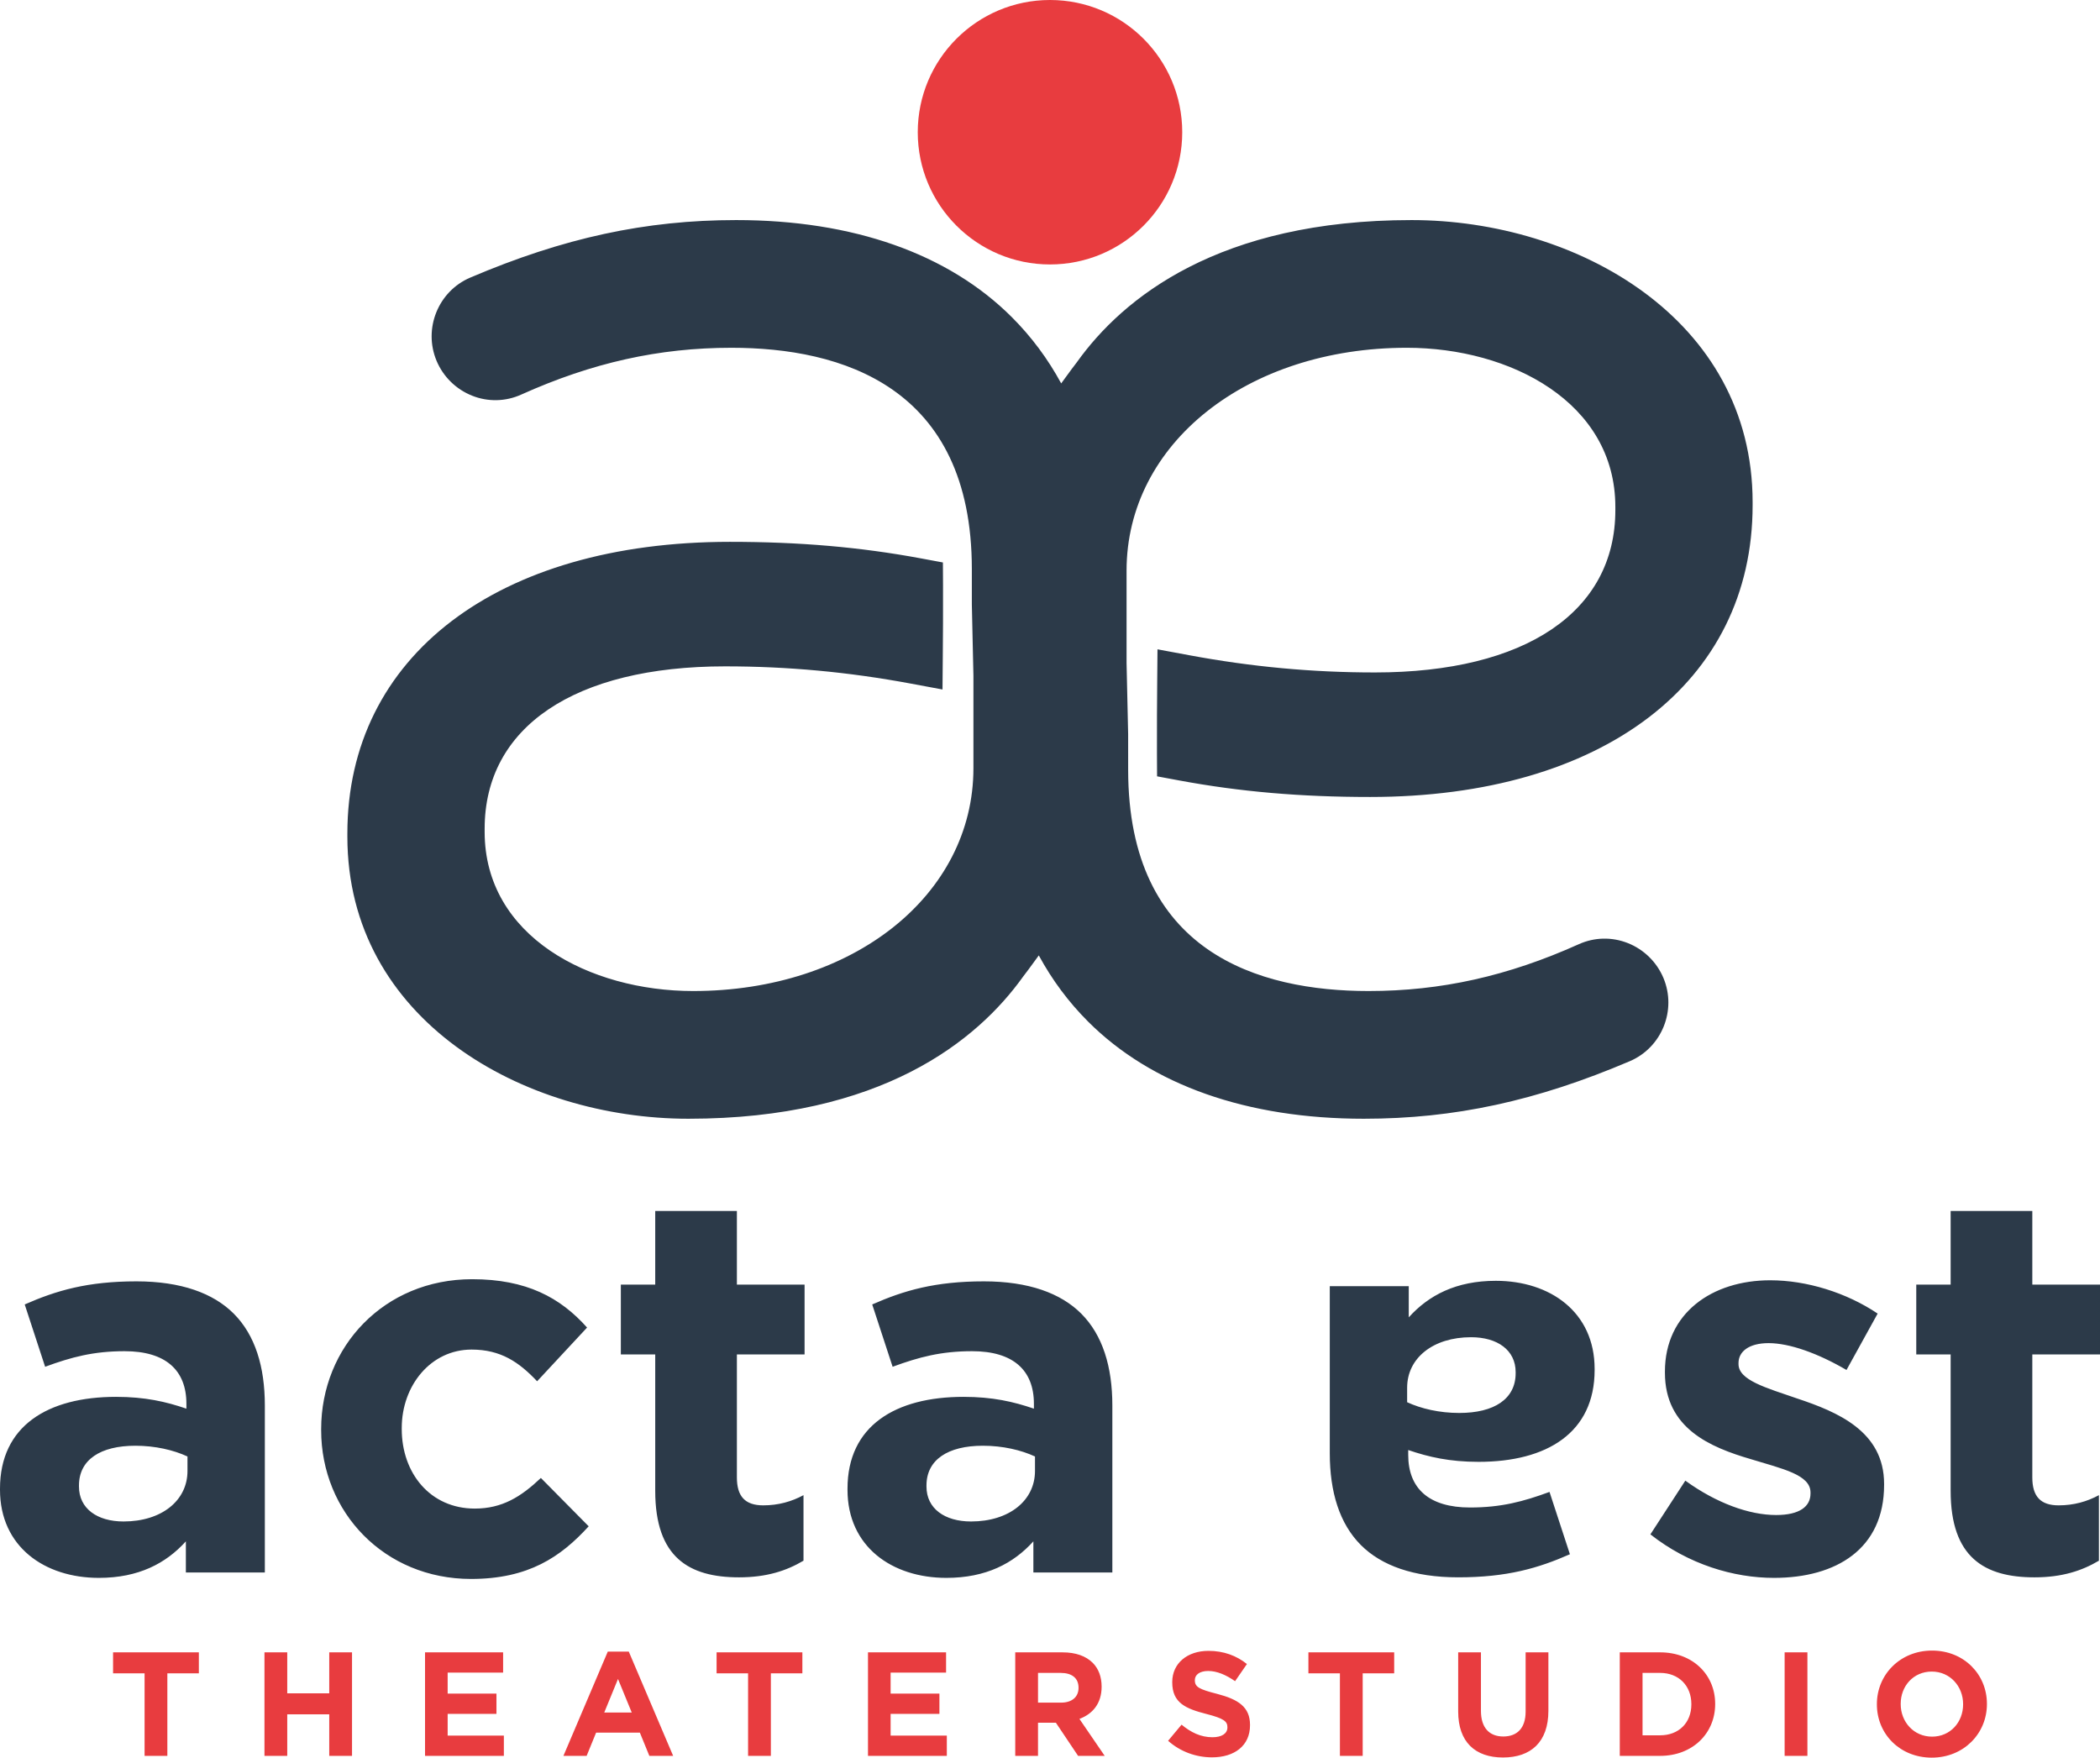
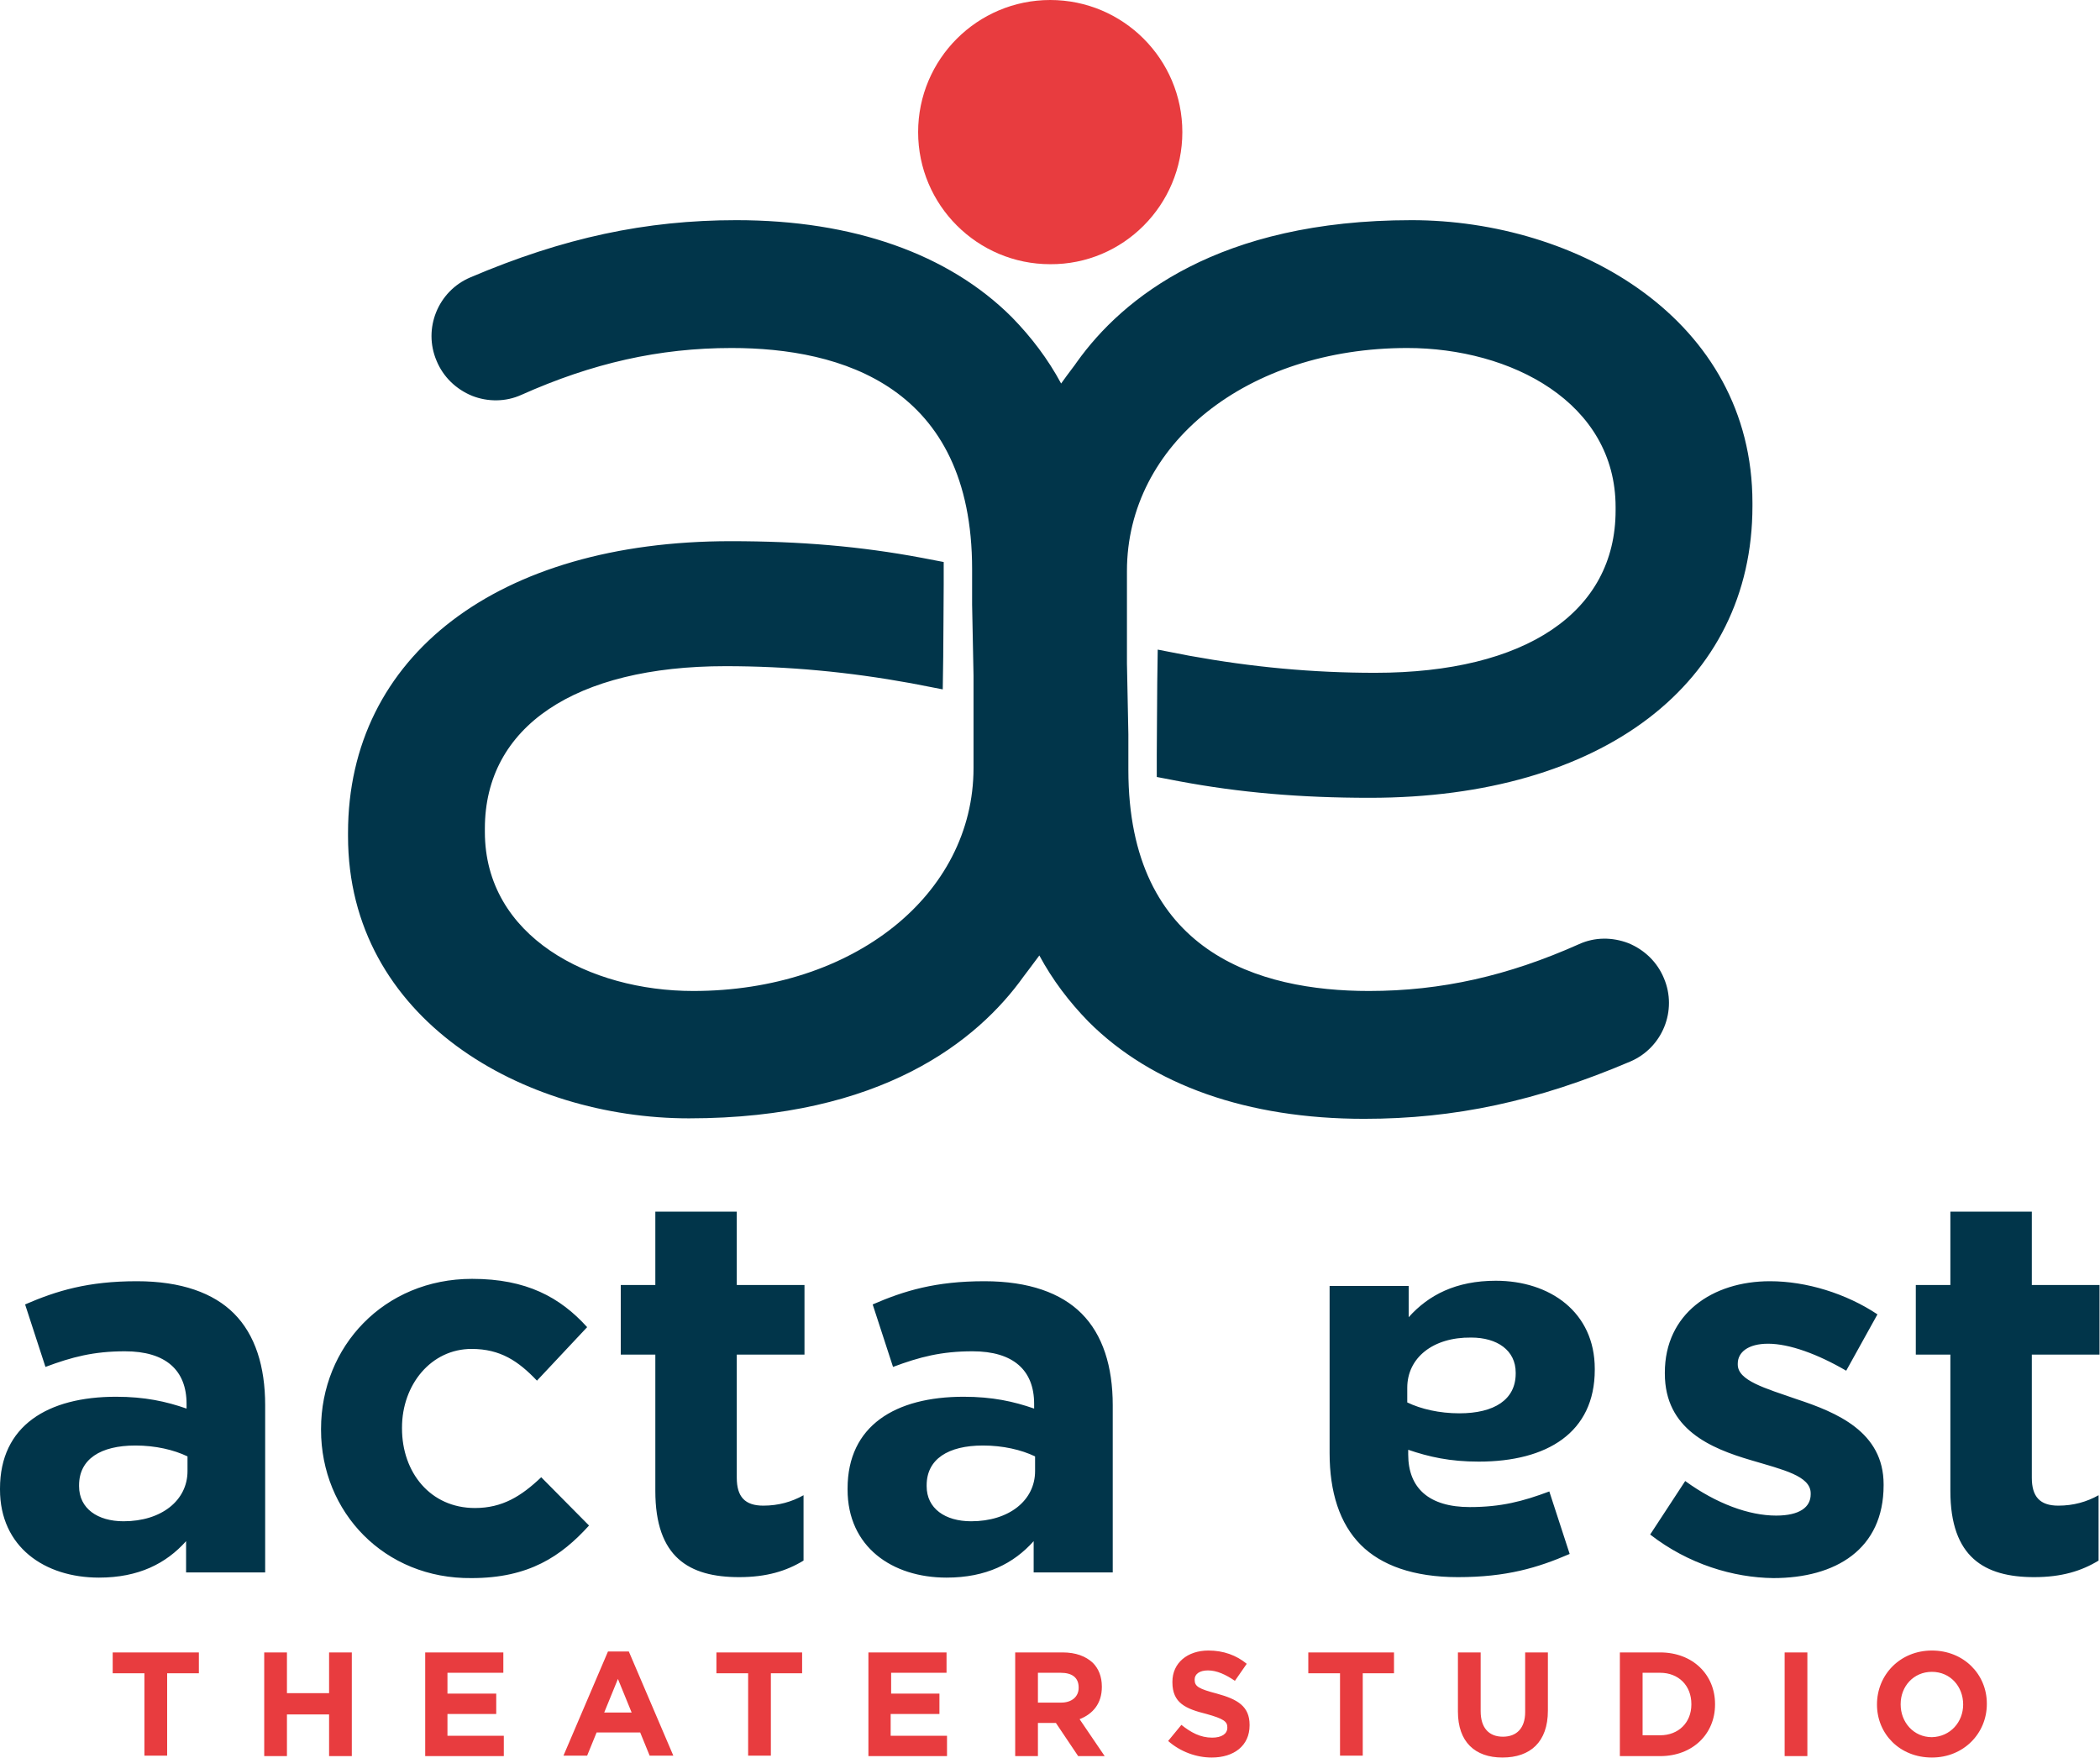
- <svg xmlns="http://www.w3.org/2000/svg" version="1" width="443.491" height="371.215">
-   <path d="M35.343 353.412v17.426h-4.81v-17.426h-6.654v-4.435h18.115v4.435zm39-4.434v21.86h-4.811v-8.774h-8.87v8.774h-4.81v-21.86h4.81v8.65h8.87v-8.65zm30.502 8.714v4.278H94.54v4.59h11.87v4.278H89.761v-21.86h16.49v4.28H94.539v4.434zm23.51-8.871h4.435l9.37 22.018h-5.028l-1.999-4.903h-9.244l-1.999 4.903h-4.903zm5.062 12.869l-2.905-7.09-2.905 7.09zm29.38-8.278v17.426h-4.812v-17.426h-6.653v-4.435h18.117v4.435zm35.595 4.28v4.278h-10.306v4.59h11.87v4.278h-16.649v-21.86h16.491v4.28h-11.712v4.434zm16.013-8.714h9.994c2.78 0 4.935.78 6.373 2.215 1.215 1.218 1.874 2.938 1.874 5v.062c0 3.528-1.905 5.746-4.685 6.777l5.338 7.807h-5.621l-4.685-6.995h-3.78v6.995h-4.808zm9.68 10.62c2.344 0 3.687-1.25 3.687-3.095v-.062c0-2.06-1.435-3.123-3.78-3.123h-4.778v6.28zm22.601 8.058l2.842-3.406c1.97 1.623 4.03 2.656 6.527 2.656 1.97 0 3.155-.78 3.155-2.064v-.062c0-1.219-.75-1.843-4.404-2.78-4.405-1.125-7.245-2.343-7.245-6.683v-.063c0-3.968 3.185-6.592 7.65-6.592 3.185 0 5.904 1 8.123 2.78l-2.501 3.623c-1.935-1.343-3.842-2.154-5.683-2.154-1.844 0-2.812.842-2.812 1.905v.062c0 1.436.937 1.905 4.717 2.873 4.434 1.158 6.933 2.748 6.933 6.559v.064c0 4.34-3.311 6.778-8.027 6.778-3.31.001-6.651-1.156-9.275-3.496m36.285-14.244h-6.653v-4.435h18.114v4.435h-6.65v17.426h-4.81zm24.977 8.058v-12.492h4.808v12.369c0 3.56 1.782 5.401 4.717 5.401 2.936 0 4.717-1.78 4.717-5.246v-12.524H327v12.336c0 6.623-3.718 9.869-9.589 9.869-5.873 0-9.463-3.28-9.463-9.713m34.127-12.493h8.527c6.872 0 11.618 4.717 11.618 10.869v.062c0 6.153-4.746 10.931-11.618 10.931h-8.527zm8.527 17.52c3.933 0 6.59-2.653 6.59-6.527v-.062c0-3.871-2.656-6.59-6.59-6.59h-3.719v13.18zm26.287-17.52h4.811v21.861h-4.81zm19.483 10.993v-.062c0-6.214 4.905-11.306 11.65-11.306s11.589 5.027 11.589 11.245v.061c0 6.217-4.905 11.307-11.65 11.307-6.748 0-11.589-5.028-11.589-11.245m18.209 0v-.062c0-3.748-2.747-6.872-6.62-6.872-3.875 0-6.56 3.063-6.56 6.811v.061c0 3.748 2.747 6.872 6.623 6.872 3.87 0 6.557-3.062 6.557-6.81" fill="#e83c3f" />
-   <path d="M0 314.642v-.226c0-13.275 10.096-19.401 24.504-19.401 6.128 0 10.55 1.022 14.863 2.496v-1.021c0-7.148-4.423-11.117-13.048-11.117-6.579 0-11.232 1.246-16.788 3.289l-4.312-13.161c6.692-2.949 13.275-4.877 23.597-4.877 9.417 0 16.224 2.495 20.536 6.806 4.536 4.538 6.579 11.232 6.579 19.401v35.282H39.253v-6.58c-4.199 4.651-9.982 7.715-18.379 7.715C9.417 333.248 0 326.668 0 314.642m39.594-3.97v-3.063c-2.948-1.362-6.806-2.269-11.005-2.269-7.374 0-11.911 2.948-11.911 8.395v.227c0 4.652 3.855 7.375 9.414 7.375 8.056-.001 13.502-4.425 13.502-10.665m28.23-8.623v-.228c0-17.357 13.275-31.652 31.882-31.652 11.456 0 18.606 3.857 24.276 10.211l-10.55 11.344c-3.858-4.083-7.712-6.692-13.84-6.692-8.621 0-14.749 7.603-14.749 16.564v.226c0 9.304 6.014 16.791 15.427 16.791 5.787 0 9.759-2.495 13.957-6.467l10.096 10.211c-5.9 6.467-12.707 11.117-24.845 11.117-18.266 0-31.654-14.068-31.654-31.425m70.551 12.82v-28.816h-7.261v-14.749h7.261v-15.543h17.246v15.543h14.295v14.749h-14.295v25.98c0 3.971 1.702 5.899 5.56 5.899 3.175 0 6.01-.796 8.507-2.155v13.841c-3.63 2.153-7.829 3.517-13.616 3.517-10.55 0-17.697-4.197-17.697-18.266m40.606-.227v-.226c0-13.275 10.096-19.401 24.504-19.401 6.128 0 10.55 1.022 14.863 2.496v-1.021c0-7.148-4.426-11.117-13.048-11.117-6.579 0-11.232 1.246-16.791 3.289l-4.309-13.161c6.692-2.949 13.275-4.877 23.597-4.877 9.417 0 16.224 2.495 20.536 6.806 4.536 4.538 6.579 11.232 6.579 19.401v35.282h-16.678v-6.58c-4.199 4.651-9.982 7.715-18.379 7.715-11.456 0-20.874-6.58-20.874-18.606m39.594-3.97v-3.063c-2.948-1.362-6.806-2.269-11.005-2.269-7.374 0-11.911 2.948-11.911 8.395v.227c0 4.652 3.855 7.375 9.414 7.375 8.056-.001 13.502-4.425 13.502-10.665m118.188-21.557v.227c0 13.274-10.097 19.4-24.505 19.4-6.128 0-10.55-1.021-14.862-2.496v1.021c0 7.147 4.426 11.117 13.048 11.117 6.579 0 11.231-1.247 16.792-3.289l4.308 13.161c-6.691 2.947-13.273 4.877-23.597 4.877-9.417 0-16.224-2.495-20.536-6.807-4.536-4.537-6.579-11.231-6.579-19.4v-35.283h16.678v6.581c4.199-4.652 9.982-7.716 18.381-7.716 11.454.001 20.872 6.582 20.872 18.607m-39.595 3.971v3.063c2.948 1.362 6.807 2.269 11.005 2.269 7.375 0 11.911-2.948 11.911-8.395v-.227c0-4.652-3.854-7.375-9.414-7.375-8.055.001-13.502 4.425-13.502 10.665m51.374 30.973l7.375-11.346c6.582 4.765 13.502 7.261 19.175 7.261 4.99 0 7.261-1.815 7.261-4.538v-.227c0-3.743-5.9-4.991-12.593-7.034-8.512-2.495-18.151-6.466-18.151-18.267v-.225c0-12.367 9.98-19.287 22.232-19.287 7.717 0 16.113 2.609 22.692 7.033l-6.579 11.913c-6.014-3.518-12.028-5.673-16.45-5.673-4.198 0-6.354 1.814-6.354 4.198v.226c0 3.404 5.786 4.993 12.365 7.261 8.511 2.837 18.38 6.922 18.38 18.04v.226c0 13.502-10.097 19.628-23.258 19.628-8.509 0-18.039-2.837-26.095-9.189m63.408-9.19v-28.816h-7.261v-14.749h7.261v-15.543h17.246v15.543h14.295v14.749h-14.295v25.98c0 3.971 1.702 5.899 5.56 5.899 3.176 0 6.011-.796 8.508-2.155v13.841c-3.631 2.153-7.829 3.517-13.616 3.517-10.551 0-17.698-4.197-17.698-18.266" fill="#2c3a49" />
-   <path d="M249.671 27.926C249.671 12.503 237.168 0 221.746 0c-15.424 0-27.927 12.503-27.927 27.926 0 15.423 12.503 27.927 27.927 27.927 15.422 0 27.925-12.504 27.925-27.927" fill="#e83c3f" />
-   <path d="M298.107 46.48c-40.702 0-60.982 16.429-70.702 30.044-.348.451-1.64 2.144-3.295 4.451-2.805-5.166-6.266-9.835-10.404-13.972-13.427-13.427-33.564-20.523-58.229-20.523-19.131 0-36.454 3.746-56.166 12.148-6.772 2.889-9.963 10.781-7.109 17.592a13.583 13.583 0 0 0 7.504 7.352 13.222 13.222 0 0 0 10.36-.231c15.008-6.747 29.116-9.89 44.403-9.89 23.16 0 50.77 8.108 50.77 46.734l.002 7.529.334 15.011v19.513c0 26.834-25.442 47.069-59.181 47.069-21.885 0-44.043-11.545-44.043-33.613v-.672c0-21.469 18.98-34.287 50.77-34.287 13.232 0 26.049 1.188 39.184 3.632l6.739 1.253.06-6.854c.032-3.63.079-10.219.052-15.22l-.027-4.753-4.67-.868c-12.813-2.38-25.625-3.488-40.327-3.488-49.066 0-80.771 24.177-80.771 61.594v.673c0 38.695 37.107 59.575 72.023 59.575 40.704 0 60.984-16.431 70.704-30.048.348-.449 1.639-2.143 3.292-4.447 2.805 5.166 6.267 9.834 10.405 13.972 13.428 13.426 33.564 20.523 58.229 20.523 19.133 0 36.454-3.748 56.166-12.15 6.773-2.886 9.965-10.779 7.11-17.591a13.594 13.594 0 0 0-7.502-7.353c-3.388-1.337-7.063-1.254-10.364.23-15.009 6.749-29.118 9.891-44.402 9.891-23.161 0-50.771-8.107-50.771-46.734l-.002-7.528-.335-15.012V120.52c0-26.834 25.443-47.07 59.183-47.07 21.885 0 44.042 11.546 44.042 33.613v.673c0 21.469-18.98 34.287-50.771 34.287-13.225 0-26.041-1.188-39.183-3.633l-6.739-1.253-.061 6.854c-.031 3.628-.076 10.216-.052 15.218l.025 4.754 4.672.869c12.813 2.38 25.624 3.489 40.327 3.489 49.066 0 80.77-24.178 80.77-61.594v-.673c.001-38.694-37.105-59.574-72.02-59.574" fill="#2c3a49" />
+ <svg xmlns="http://www.w3.org/2000/svg" version="1.1" id="Layer_1" x="0px" y="0px" viewBox="0 0 443.5 371.2" style="enable-background:new 0 0 443.5 371.2;" xml:space="preserve">
+   <style type="text/css">
+ 	.st0{fill:#E83C3F;}
+ 	.st1{fill:#01354A;}
+ </style>
+   <path class="st0" d="M35.3,353.4v17.4h-4.8v-17.4h-6.7V349H42v4.4H35.3z M74.3,349v21.9h-4.8v-8.8h-8.9v8.8h-4.8V349h4.8v8.6h8.9  V349L74.3,349z M104.8,357.7v4.3H94.5v4.6h11.9v4.3H89.8V349h16.5v4.3H94.5v4.4L104.8,357.7z M128.4,348.8h4.4l9.4,22h-5l-2-4.9  h-9.2l-2,4.9H119L128.4,348.8z M133.4,361.7l-2.9-7.1l-2.9,7.1H133.4z M162.8,353.4v17.4H158v-17.4h-6.7V349h18.1v4.4H162.8z   M198.4,357.7v4.3h-10.3v4.6H200v4.3h-16.6V349h16.5v4.3h-11.7v4.4L198.4,357.7z M214.4,349h10c2.8,0,4.9,0.8,6.4,2.2  c1.2,1.2,1.9,2.9,1.9,5v0.1c0,3.5-1.9,5.7-4.7,6.8l5.3,7.8h-5.6l-4.7-7h-3.8v7h-4.8V349z M224.1,359.6c2.3,0,3.7-1.3,3.7-3.1v-0.1  c0-2.1-1.4-3.1-3.8-3.1h-4.8v6.3H224.1z M246.7,367.7l2.8-3.4c2,1.6,4,2.7,6.5,2.7c2,0,3.2-0.8,3.2-2.1v-0.1c0-1.2-0.8-1.8-4.4-2.8  c-4.4-1.1-7.2-2.3-7.2-6.7v-0.1c0-4,3.2-6.6,7.6-6.6c3.2,0,5.9,1,8.1,2.8l-2.5,3.6c-1.9-1.3-3.8-2.2-5.7-2.2c-1.8,0-2.8,0.8-2.8,1.9  v0.1c0,1.4,0.9,1.9,4.7,2.9c4.4,1.2,6.9,2.7,6.9,6.6v0.1c0,4.3-3.3,6.8-8,6.8C252.7,371.2,249.3,370,246.7,367.7 M283,353.4h-6.7  V349h18.1v4.4h-6.6v17.4H283L283,353.4z M307.9,361.5V349h4.8v12.4c0,3.6,1.8,5.4,4.7,5.4c2.9,0,4.7-1.8,4.7-5.2V349h4.8v12.3  c0,6.6-3.7,9.9-9.6,9.9C311.5,371.2,307.9,367.9,307.9,361.5 M342.1,349h8.5c6.9,0,11.6,4.7,11.6,10.9v0.1c0,6.2-4.7,10.9-11.6,10.9  h-8.5V349z M350.6,366.5c3.9,0,6.6-2.7,6.6-6.5v-0.1c0-3.9-2.7-6.6-6.6-6.6h-3.7v13.2L350.6,366.5z M376.9,349h4.8v21.9h-4.8  L376.9,349z M396.4,360L396.4,360c0-6.3,4.9-11.4,11.6-11.4s11.6,5,11.6,11.2v0.1c0,6.2-4.9,11.3-11.6,11.3  C401.2,371.2,396.4,366.2,396.4,360 M414.6,360L414.6,360c0-3.8-2.7-6.9-6.6-6.9c-3.9,0-6.6,3.1-6.6,6.8v0.1c0,3.7,2.7,6.9,6.6,6.9  C411.9,366.8,414.6,363.7,414.6,360" />
+   <path class="st1" d="M0,314.6v-0.2C0,301.1,10.1,295,24.5,295c6.1,0,10.6,1,14.9,2.5v-1c0-7.1-4.4-11.1-13-11.1  c-6.6,0-11.2,1.2-16.8,3.3l-4.3-13.2c6.7-2.9,13.3-4.9,23.6-4.9c9.4,0,16.2,2.5,20.5,6.8c4.5,4.5,6.6,11.2,6.6,19.4v35.3H39.3v-6.6  c-4.2,4.7-10,7.7-18.4,7.7C9.4,333.2,0,326.7,0,314.6 M39.6,310.7v-3.1c-2.9-1.4-6.8-2.3-11-2.3c-7.4,0-11.9,2.9-11.9,8.4v0.2  c0,4.7,3.9,7.4,9.4,7.4C34.1,321.3,39.6,316.9,39.6,310.7 M67.8,302v-0.2c0-17.4,13.3-31.7,31.9-31.7c11.5,0,18.6,3.9,24.3,10.2  l-10.6,11.3c-3.9-4.1-7.7-6.7-13.8-6.7c-8.6,0-14.7,7.6-14.7,16.6v0.2c0,9.3,6,16.8,15.4,16.8c5.8,0,9.8-2.5,14-6.5l10.1,10.2  c-5.9,6.5-12.7,11.1-24.8,11.1C81.2,333.5,67.8,319.4,67.8,302 M138.4,314.9v-28.8h-7.3v-14.7h7.3v-15.5h17.2v15.5h14.3v14.7h-14.3  v26c0,4,1.7,5.9,5.6,5.9c3.2,0,6-0.8,8.5-2.2v13.8c-3.6,2.2-7.8,3.5-13.6,3.5C145.5,333.1,138.4,328.9,138.4,314.9 M179,314.6v-0.2  c0-13.3,10.1-19.4,24.5-19.4c6.1,0,10.6,1,14.9,2.5v-1c0-7.1-4.4-11.1-13-11.1c-6.6,0-11.2,1.2-16.8,3.3l-4.3-13.2  c6.7-2.9,13.3-4.9,23.6-4.9c9.4,0,16.2,2.5,20.5,6.8c4.5,4.5,6.6,11.2,6.6,19.4v35.3h-16.7v-6.6c-4.2,4.7-10,7.7-18.4,7.7  C188.4,333.2,179,326.7,179,314.6 M218.6,310.7v-3.1c-2.9-1.4-6.8-2.3-11-2.3c-7.4,0-11.9,2.9-11.9,8.4v0.2c0,4.7,3.9,7.4,9.4,7.4  C213.1,321.3,218.6,316.9,218.6,310.7 M336.8,289.1v0.2c0,13.3-10.1,19.4-24.5,19.4c-6.1,0-10.5-1-14.9-2.5v1  c0,7.1,4.4,11.1,13,11.1c6.6,0,11.2-1.2,16.8-3.3l4.3,13.2c-6.7,2.9-13.3,4.9-23.6,4.9c-9.4,0-16.2-2.5-20.5-6.8  c-4.5-4.5-6.6-11.2-6.6-19.4v-35.3h16.7v6.6c4.2-4.7,10-7.7,18.4-7.7C327.3,270.5,336.8,277.1,336.8,289.1 M297.2,293.1v3.1  c2.9,1.4,6.8,2.3,11,2.3c7.4,0,11.9-2.9,11.9-8.4v-0.2c0-4.7-3.9-7.4-9.4-7.4C302.6,282.4,297.2,286.8,297.2,293.1 M348.5,324.1  l7.4-11.3c6.6,4.8,13.5,7.3,19.2,7.3c5,0,7.3-1.8,7.3-4.5v-0.2c0-3.7-5.9-5-12.6-7c-8.5-2.5-18.2-6.5-18.2-18.3v-0.2  c0-12.4,10-19.3,22.2-19.3c7.7,0,16.1,2.6,22.7,7l-6.6,11.9c-6-3.5-12-5.7-16.5-5.7c-4.2,0-6.4,1.8-6.4,4.2v0.2  c0,3.4,5.8,5,12.4,7.3c8.5,2.8,18.4,6.9,18.4,18v0.2c0,13.5-10.1,19.6-23.3,19.6C366.1,333.2,356.6,330.4,348.5,324.1 M411.9,314.9  v-28.8h-7.3v-14.7h7.3v-15.5h17.2v15.5h14.3v14.7h-14.3v26c0,4,1.7,5.9,5.6,5.9c3.2,0,6-0.8,8.5-2.2v13.8c-3.6,2.2-7.8,3.5-13.6,3.5  C419.1,333.1,411.9,328.9,411.9,314.9" />
+   <path class="st0" d="M249.7,27.9c0-15.4-12.5-27.9-27.9-27.9c-15.4,0-27.9,12.5-27.9,27.9s12.5,27.9,27.9,27.9  C237.2,55.9,249.7,43.3,249.7,27.9" />
+   <path class="st1" d="M298.1,46.5c-40.7,0-61,16.4-70.7,30c-0.3,0.5-1.6,2.1-3.3,4.5c-2.8-5.2-6.3-9.8-10.4-14  c-13.4-13.4-33.6-20.5-58.2-20.5c-19.1,0-36.5,3.7-56.2,12.1c-6.8,2.9-10,10.8-7.1,17.6c1.4,3.4,4.1,6,7.5,7.4  c3.3,1.3,7.1,1.3,10.4-0.2c15-6.7,29.1-9.9,44.4-9.9c23.2,0,50.8,8.1,50.8,46.7l0,7.5l0.3,15v19.5c0,26.8-25.4,47.1-59.2,47.1  c-21.9,0-44-11.5-44-33.6V175c0-21.5,19-34.3,50.8-34.3c13.2,0,26,1.2,39.2,3.6l6.7,1.3l0.1-6.9c0-3.6,0.1-10.2,0.1-15.2l0-4.8  l-4.7-0.9c-12.8-2.4-25.6-3.5-40.3-3.5c-49.1,0-80.8,24.2-80.8,61.6v0.7c0,38.7,37.1,59.6,72,59.6c40.7,0,61-16.4,70.7-30  c0.3-0.4,1.6-2.1,3.3-4.4c2.8,5.2,6.3,9.8,10.4,14c13.4,13.4,33.6,20.5,58.2,20.5c19.1,0,36.5-3.7,56.2-12.1  c6.8-2.9,10-10.8,7.1-17.6c-1.4-3.4-4.1-6-7.5-7.4c-3.4-1.3-7.1-1.3-10.4,0.2c-15,6.7-29.1,9.9-44.4,9.9c-23.2,0-50.8-8.1-50.8-46.7  l0-7.5l-0.3-15v-19.5c0-26.8,25.4-47.1,59.2-47.1c21.9,0,44,11.5,44,33.6v0.7c0,21.5-19,34.3-50.8,34.3c-13.2,0-26-1.2-39.2-3.6  l-6.7-1.3l-0.1,6.9c0,3.6-0.1,10.2-0.1,15.2l0,4.8l4.7,0.9c12.8,2.4,25.6,3.5,40.3,3.5c49.1,0,80.8-24.2,80.8-61.6v-0.7  C370.1,67.4,333,46.5,298.1,46.5" />
</svg>
